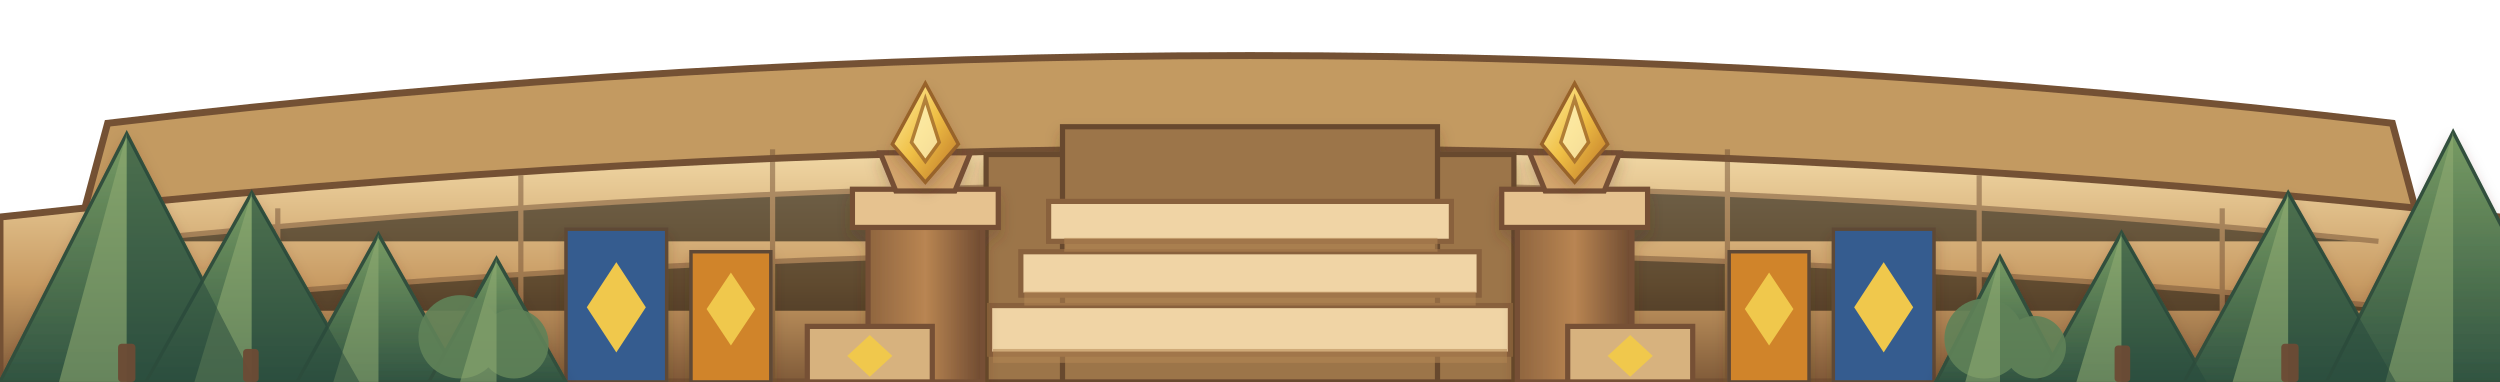
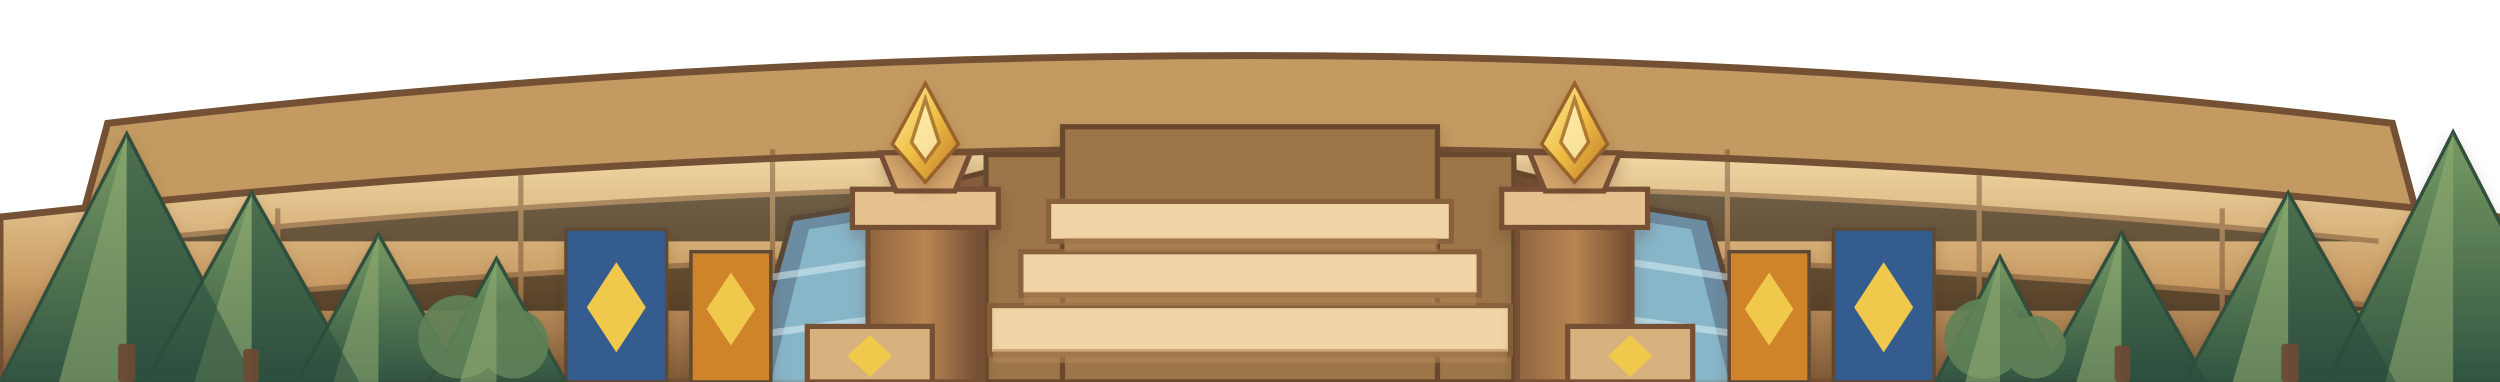
<svg xmlns="http://www.w3.org/2000/svg" viewBox="0 0 1440 220">
  <defs>
    <linearGradient id="stone" x1="0" y1="0" x2="0" y2="1">
      <stop stop-color="#f2d9a6" />
      <stop offset=".58" stop-color="#c89b63" />
      <stop offset="1" stop-color="#805b39" />
    </linearGradient>
    <linearGradient id="stoneSide" x1="0" y1="0" x2="1" y2="0">
      <stop stop-color="#8f653f" />
      <stop offset=".5" stop-color="#b98552" />
      <stop offset="1" stop-color="#6f4b31" />
    </linearGradient>
    <linearGradient id="grass" x1="0" y1="0" x2="0" y2="1">
      <stop stop-color="#779b63" />
      <stop offset="1" stop-color="#315441" />
    </linearGradient>
    <linearGradient id="gold" x1="0" y1="0" x2="1" y2="1">
      <stop stop-color="#fff1a5" />
      <stop offset=".5" stop-color="#efbf45" />
      <stop offset="1" stop-color="#bc7426" />
    </linearGradient>
    <filter id="shadow" x="-20%" y="-20%" width="140%" height="160%">
      <feDropShadow dx="0" dy="5" stdDeviation="4" flood-color="#4f3522" flood-opacity=".25" />
    </filter>
  </defs>
  <path d="M62 71 Q720 -7 1378 71 L1418 220H22Z" fill="#c39a61" stroke="#745134" stroke-width="4" />
  <path d="M0 125 Q720 46 1440 125V220H0Z" fill="url(#stone)" stroke="#745134" stroke-width="4" />
  <g opacity=".52" stroke="#765438" stroke-width="3">
    <path d="M70 139Q720 73 1370 139" />
    <path d="M42 179Q720 111 1398 179" />
    <path d="M160 120v100M300 101v119M445 86v134M995 86v134M1140 101v119M1280 120v100" />
+   </g>
+   <g filter="url(#shadow)">
+     <path d="M456 126 548 111 548 220H430Z" fill="#6c8ca2" stroke="#5a4937" stroke-width="3" />
+     <path d="M984 126 892 111 892 220h118Z" fill="#6c8ca2" stroke="#5a4937" stroke-width="3" />
+     <path d="M466 132 536 121 536 220h-92Z" fill="#8fc2d4" opacity=".78" />
+     <path d="M974 132 904 121 904 220h92Z" fill="#8fc2d4" opacity=".78" />
+     <path d="M442 160 548 144M434 193 548 178M998 160 892 144M1006 193 892 178" fill="none" stroke="#d8edf0" stroke-width="4" opacity=".55" />
+   </g>
+   <g filter="url(#shadow)" stroke="#68492f" stroke-width="3">
+     <path d="M548 104 612 88v132h-64Z" fill="#8b623f" />
+     <path d="M892 104 828 88v132h64Z" fill="#745036" />
+     <path d="M612 88h216l-14 27H626Z" fill="#6f4c34" />
  </g>
  <g fill="#9c7448" stroke="#68492f" stroke-width="3" filter="url(#shadow)">
    <path d="M568 89h304v131H568Z" />
    <path d="M612 73h216v147H612Z" />
  </g>
  <g fill="#f0d4a5" stroke="#89613d" stroke-width="3">
    <path d="M604 116h232v23H604Z" />
    <path d="M588 145h264v25H588Z" />
    <path d="M570 176h300v28H570Z" />
  </g>
  <g fill="#b58653" opacity=".55">
    <path d="M613 137h215v8H613zM590 168h260v8H590zM572 201h296v8H572z" />
  </g>
  <g filter="url(#shadow)" stroke="#765035" stroke-width="3">
    <path d="M500 119h66v101h-66Z" fill="url(#stoneSide)" />
    <path d="M874 119h66v101h-66Z" fill="url(#stoneSide)" />
    <path d="M491 109h84v22h-84Z" fill="#e6c28f" />
    <path d="M865 109h84v22h-84Z" fill="#e6c28f" />
    <path d="M507 88h52l-9 22h-34Z" fill="#d4a66d" />
    <path d="M881 88h52l-9 22h-34Z" fill="#d4a66d" />
  </g>
  <g fill="url(#gold)" stroke="#986329" stroke-width="2" filter="url(#shadow)">
    <path d="M533 48 552 83 533 105 514 83Z" />
    <path d="M907 48 926 83 907 105 888 83Z" />
    <path d="M533 57 541 82 533 93 525 82Z" fill="#fff4bd" opacity=".72" />
    <path d="M907 57 915 82 907 93 899 82Z" fill="#fff4bd" opacity=".72" />
  </g>
  <g stroke="#5e4936" stroke-width="2" filter="url(#shadow)">
    <path d="M326 132h58v88h-58Z" fill="#345b8f" />
    <path d="M398 145h46v75h-46Z" fill="#d0842c" />
    <path d="M996 145h46v75h-46Z" fill="#d0842c" />
    <path d="M1056 132h58v88h-58Z" fill="#345b8f" />
  </g>
  <g fill="#f0c84c">
    <path d="M355 151 372 177 355 203 338 177Z" />
    <path d="M1085 151 1102 177 1085 203 1068 177Z" />
    <path d="M421 157 435 178 421 199 407 178Z" />
    <path d="M1019 157 1033 178 1019 199 1005 178Z" />
  </g>
  <g fill="url(#grass)" stroke="#31503d" stroke-width="2" filter="url(#shadow)">
    <path d="M0 220 73 77l74 143Z" />
    <path d="M84 220 145 111l62 109Z" />
    <path d="M171 220 218 135l48 85Z" />
    <path d="M247 220 286 149l40 71Z" />
    <path d="M1115 220 1152 148l38 72Z" />
    <path d="M1174 220 1222 134l49 86Z" />
    <path d="M1258 220 1318 111l62 109Z" />
    <path d="M1340 220 1413 76l74 144Z" />
  </g>
  <g fill="#5f8258" opacity=".9">
    <circle cx="265" cy="194" r="24" />
    <circle cx="296" cy="198" r="20" />
    <circle cx="1143" cy="195" r="23" />
    <circle cx="1172" cy="200" r="18" />
  </g>
  <g fill="#91ad72" opacity=".55">
    <path d="M73 77 73 220 34 220Z" />
    <path d="M145 111 145 220 112 220Z" />
    <path d="M218 135 218 220 192 220Z" />
    <path d="M286 149 286 220 265 220Z" />
    <path d="M1152 148 1152 220 1132 220Z" />
    <path d="M1222 134 1222 220 1196 220Z" />
    <path d="M1318 111 1318 220 1286 220Z" />
    <path d="M1413 76 1413 220 1374 220Z" />
  </g>
  <g fill="#26483b" opacity=".52">
    <path d="M73 77 147 220 73 220Z" />
    <path d="M145 111 207 220 145 220Z" />
    <path d="M1222 134 1271 220 1222 220Z" />
    <path d="M1318 111 1380 220 1318 220Z" />
  </g>
  <g fill="#6c4b34" opacity=".95">
    <rect x="68" y="198" width="10" height="22" rx="2" />
    <rect x="140" y="201" width="9" height="19" rx="2" />
    <rect x="1218" y="199" width="9" height="21" rx="2" />
    <rect x="1314" y="198" width="10" height="22" rx="2" />
  </g>
  <g fill="#d7b27e" stroke="#765035" stroke-width="3">
    <path d="M465 188h72v32h-72Z" />
    <path d="M903 188h72v32h-72Z" />
  </g>
  <g fill="#f0c84c">
    <path d="M501 193 514 205 501 217 488 205Z" />
    <path d="M939 193 952 205 939 217 926 205Z" />
  </g>
</svg>
